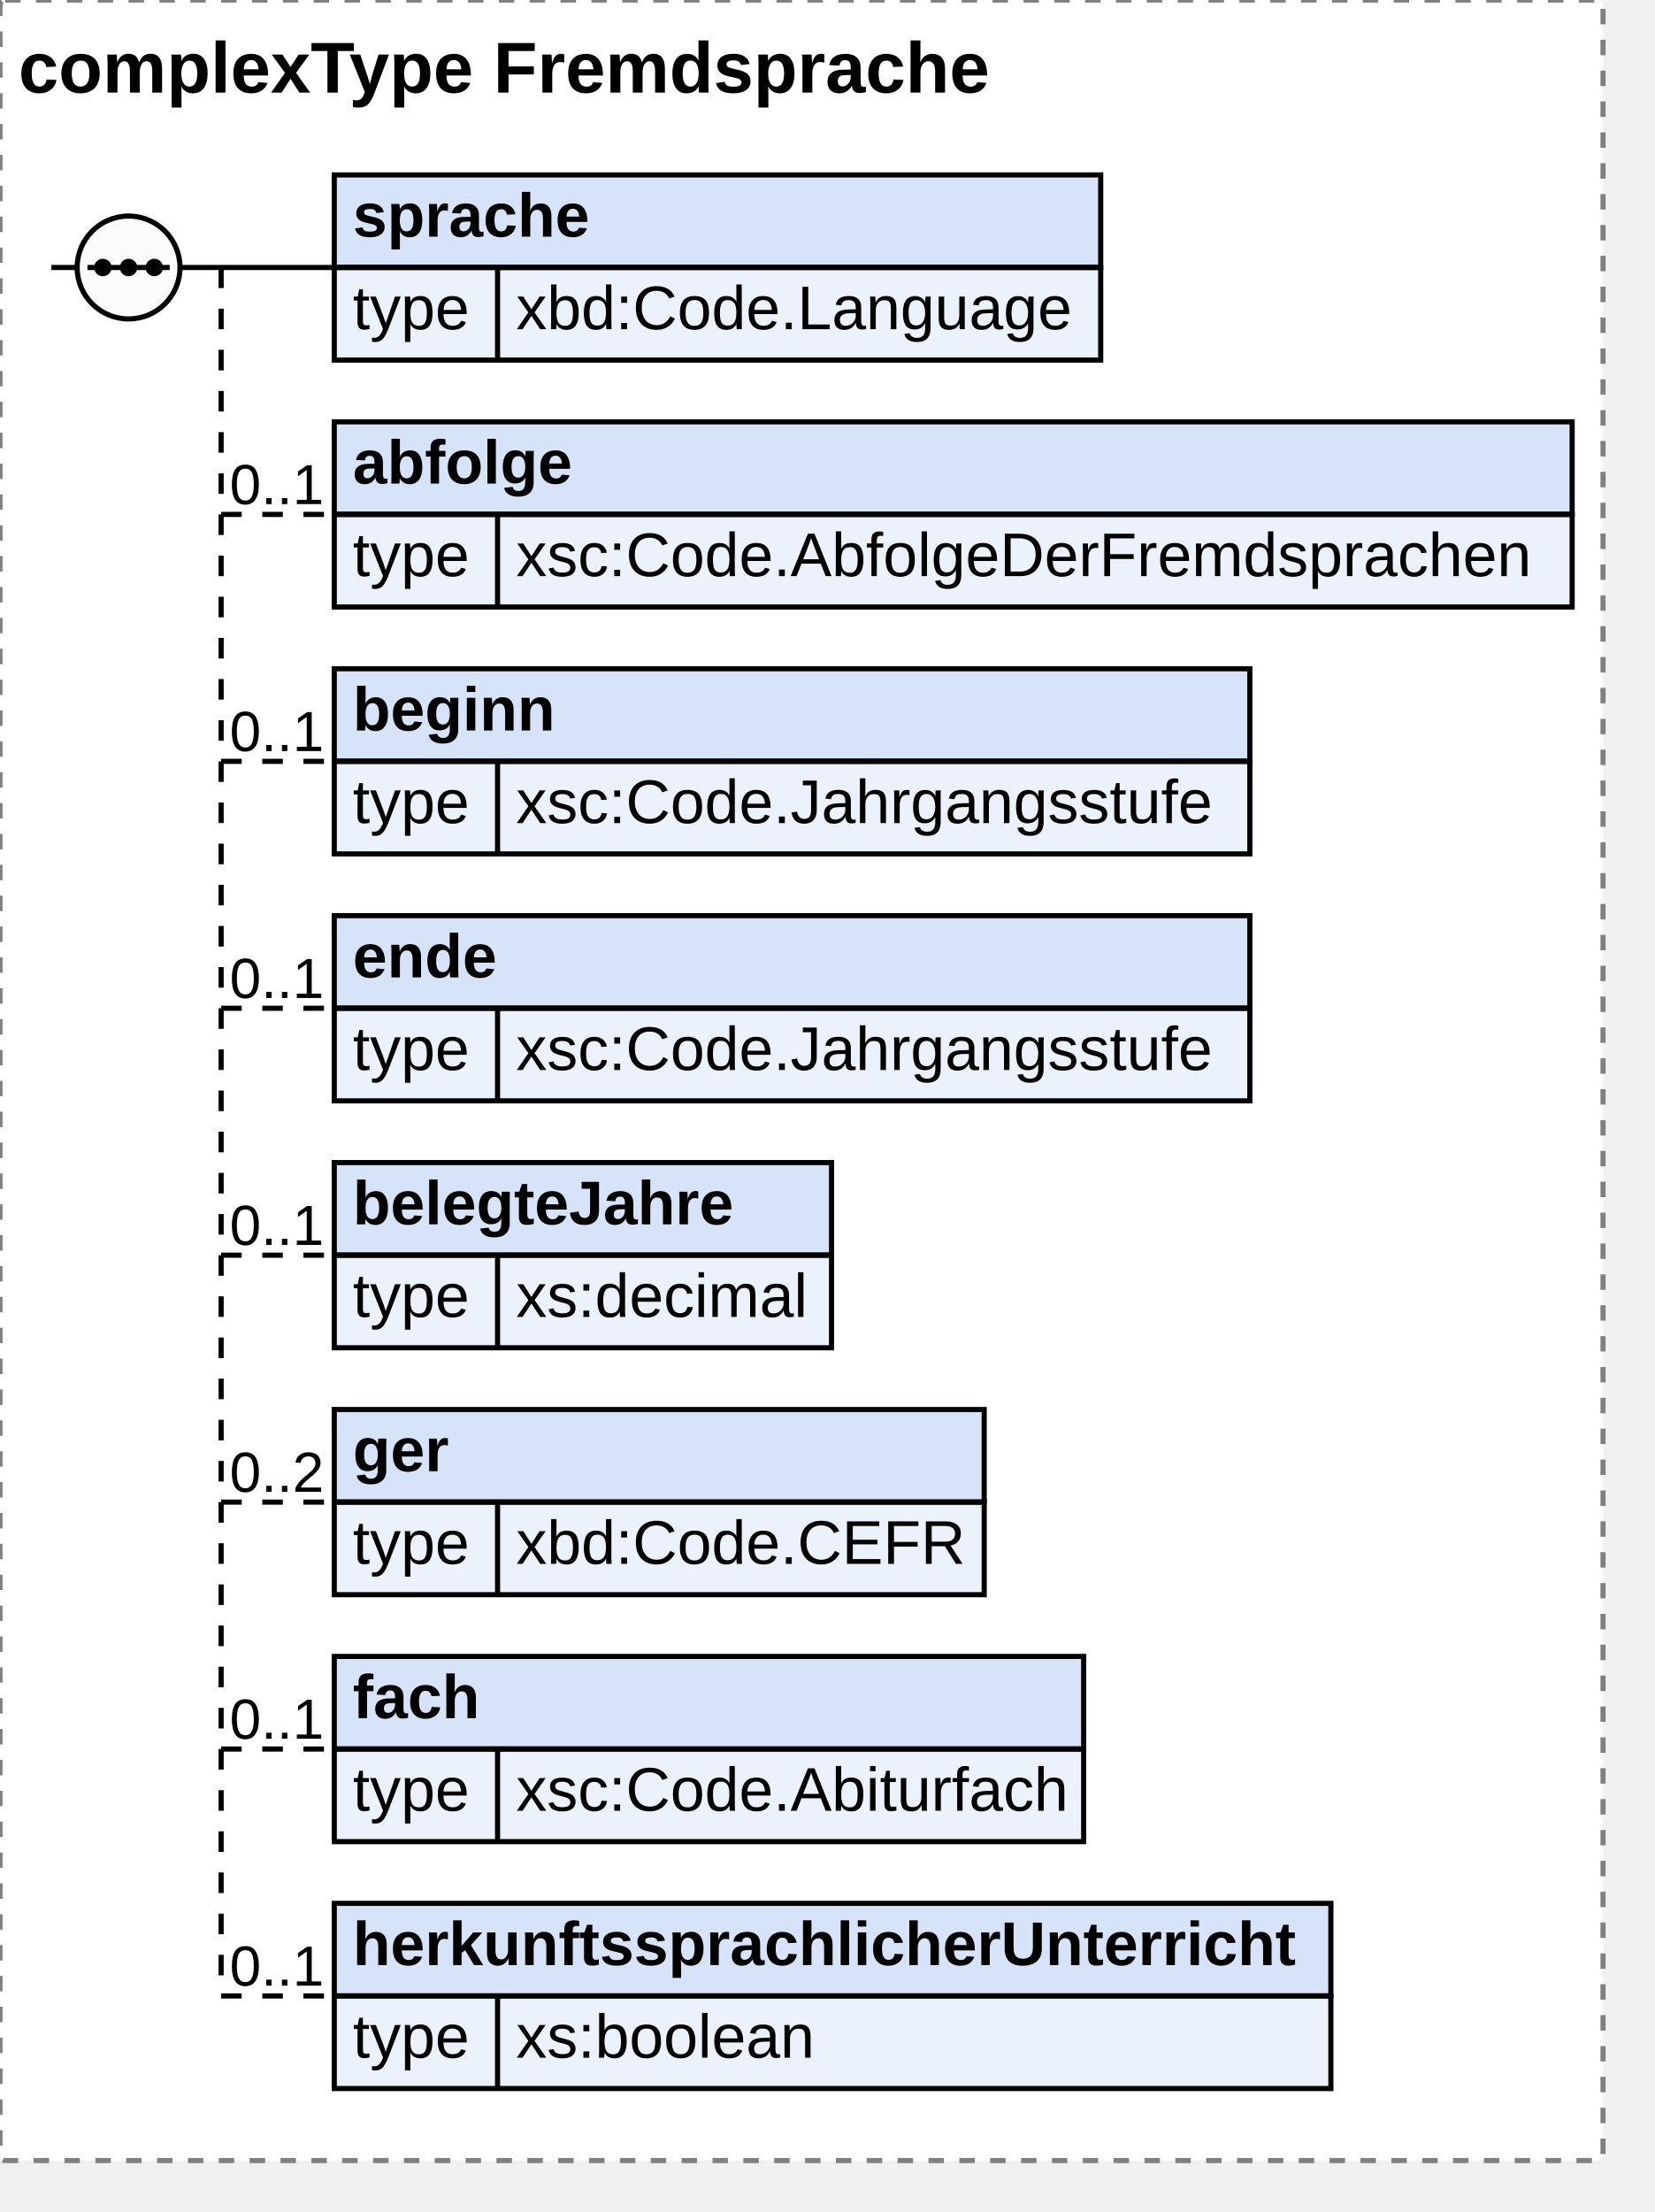
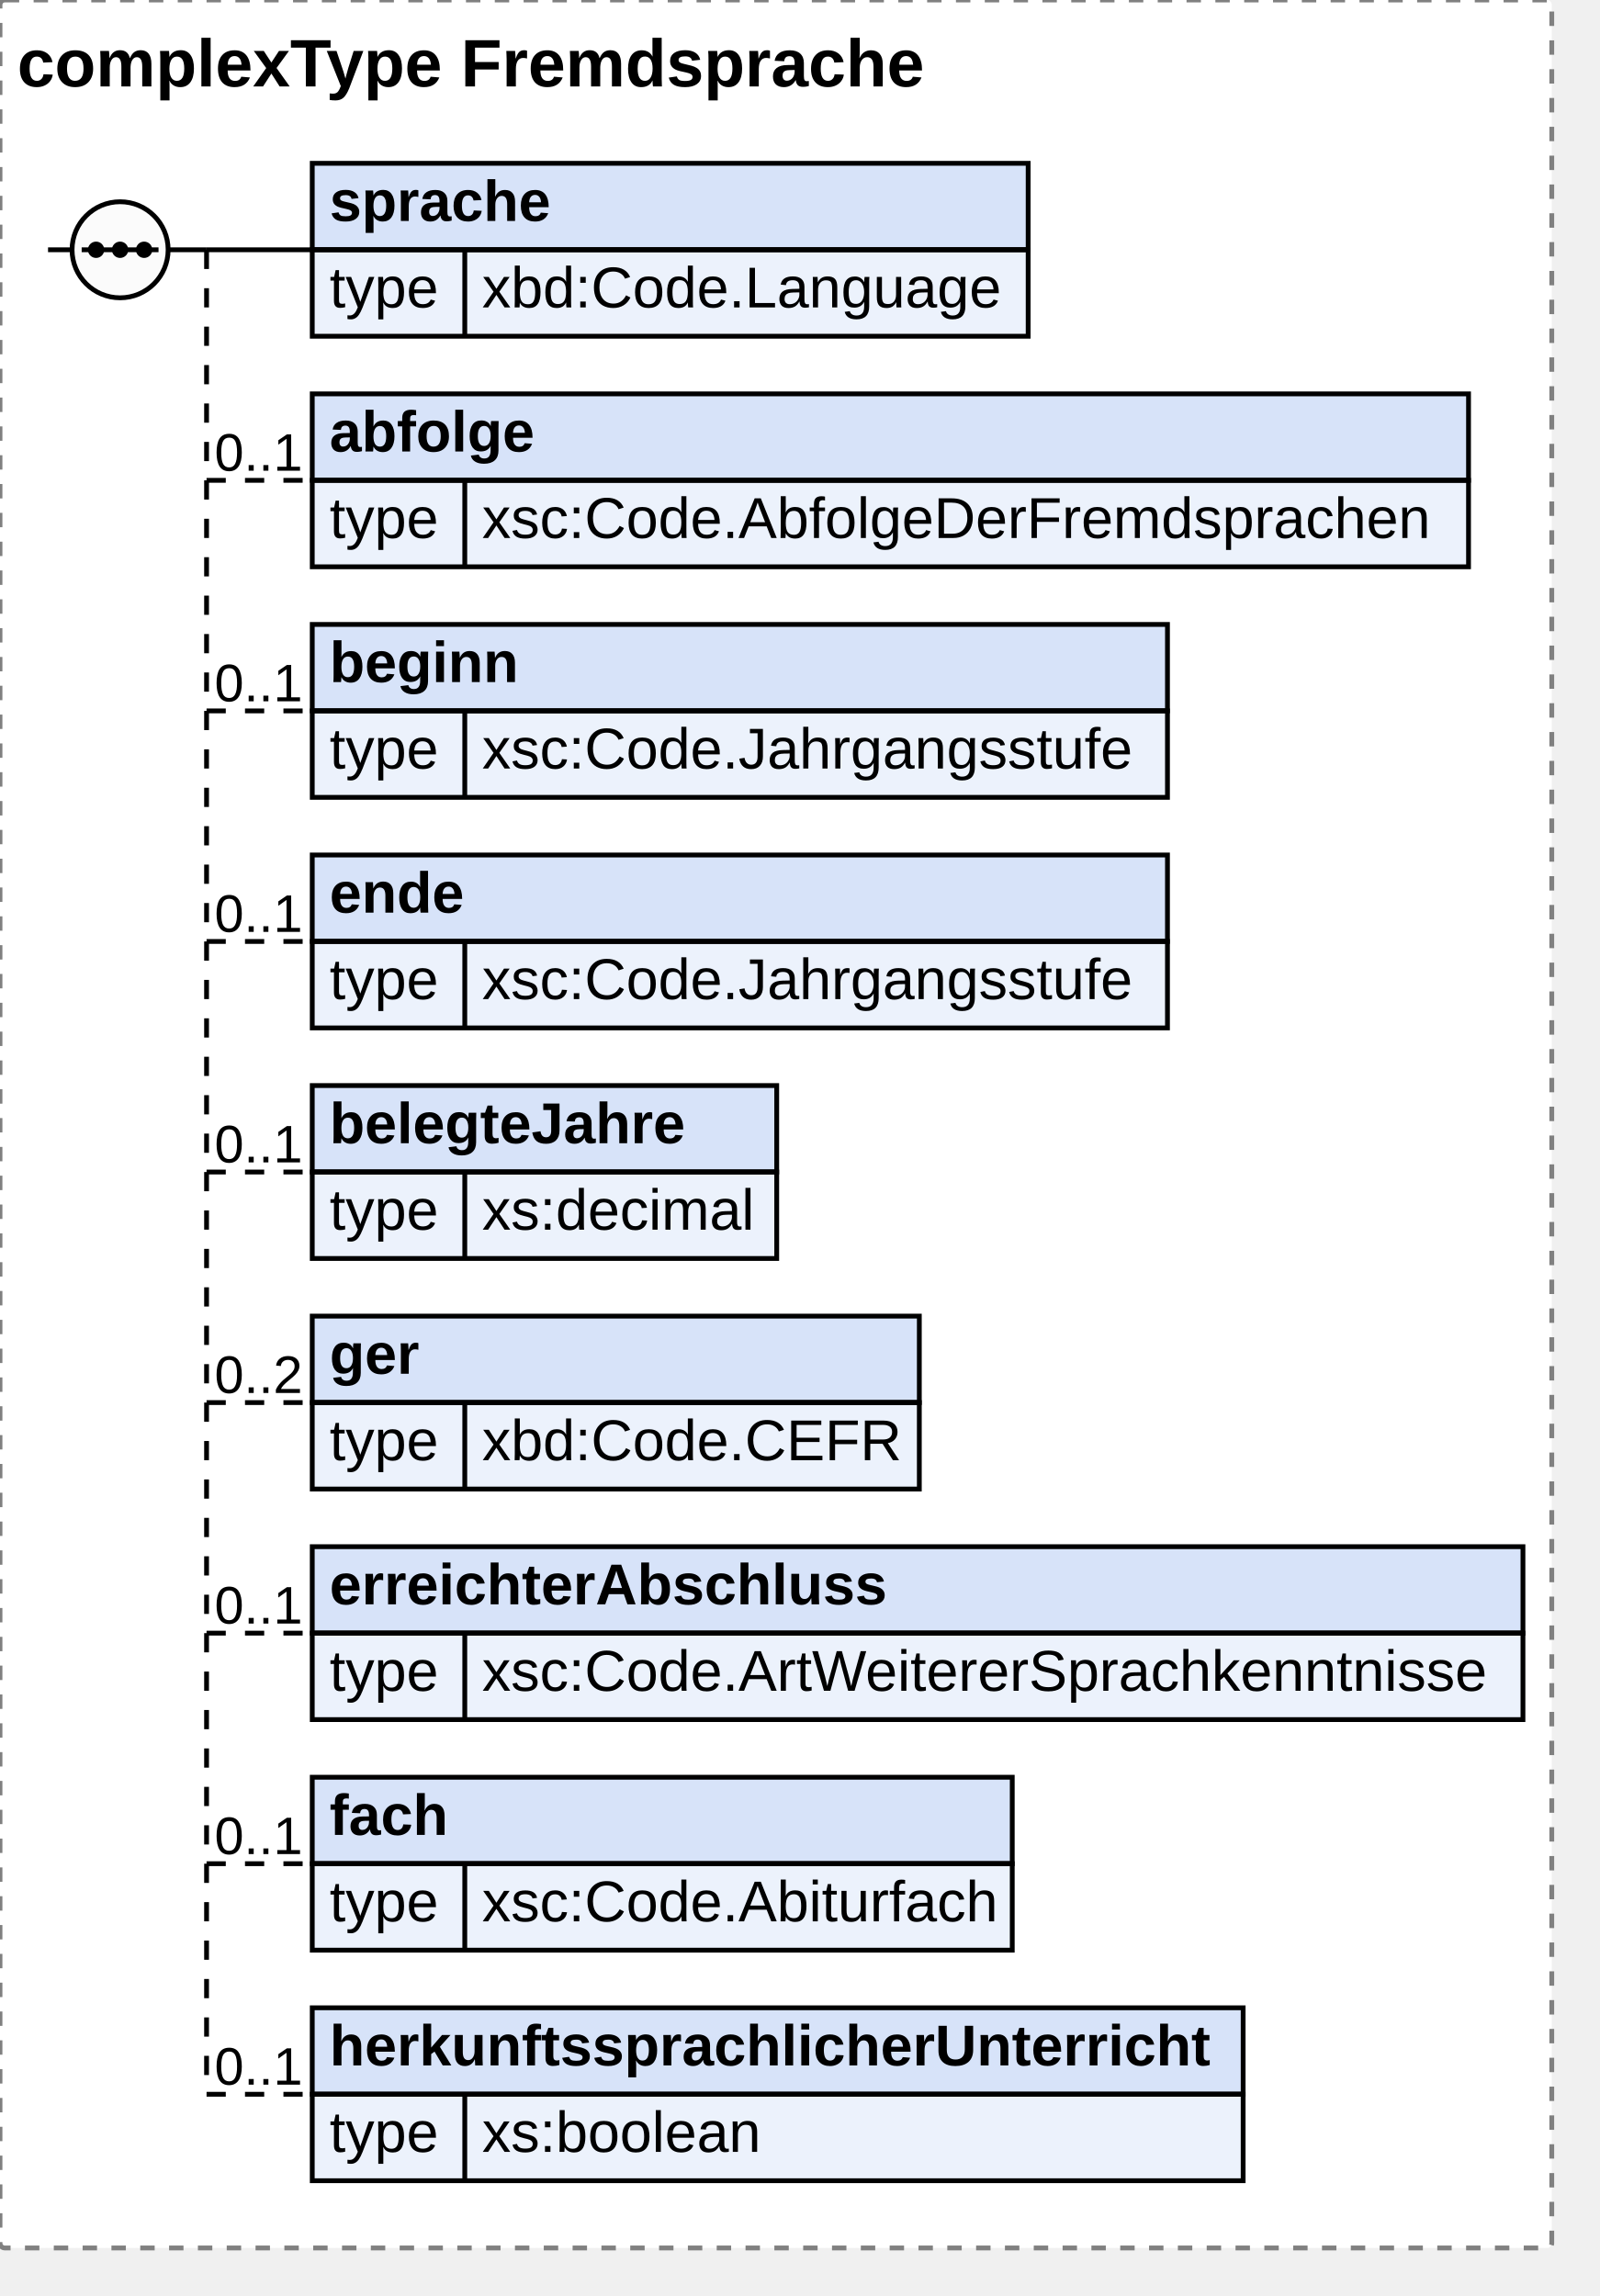
- <svg xmlns="http://www.w3.org/2000/svg" width="321.703" height="430">
+ <svg xmlns="http://www.w3.org/2000/svg" width="333.031" height="478">
  <defs>
    <style type="text/css">
                        text {
                            font-family: 'Arial';
                            fill: black;
                        }
                        text.at {
                            font-family: 'Arial';
                            fill: rgb(242, 152, 0);
                        }
                        line {
                            stroke: black;
                        }
                        line.type-structure {
                            stroke: black;
                        }
                        line.type-structure-optional {
                            stroke: black;
                            stroke-dasharray: 4, 4;
                        }
                        rect.attribute-upper {
                            stroke: black;
                            fill: rgb(255, 239, 211);
                        }
                        rect.element-upper {
                            stroke: black;
                            fill: rgb(215, 227, 249);
                        }
                        rect.element-lower {
                            stroke: black;
                            fill: rgb(236, 242, 252);
                        }
                        a text {
                            fill: black;
                        } 
                    </style>
  </defs>
-   <rect width="311.703" height="420" stroke-dasharray="3,3" rx="1" ry="1" style="stroke: grey;fill: white;" />
+   <rect width="323.031" height="468" stroke-dasharray="3,3" rx="1" ry="1" style="stroke: grey;fill: white;" />
  <text font-size="14" x="3.6" y="18" font-weight="bold">complexType Fremdsprache</text>
  <g transform="translate(10,34)">
    <g transform="translate(55,0)">
      <rect width="149.031" height="18" class="element-upper" />
      <rect width="149.031" height="18" y="18" class="element-lower" />
      <text font-size="12" x="3.6" y="12" font-weight="bold">sprache</text>
      <line x1="0" y1="18" x2="149.031" y2="18" />
      <text font-size="12" fill="grey" x="3.6" y="30">type</text>
      <line x1="31.753" y1="18" x2="31.753" y2="36" />
      <text font-size="12" x="35.353" y="30">xbd:Code.Language</text>
      <g transform="translate(149.0312,0)" />
    </g>
    <line x1="33" y1="18" x2="55" y2="18" class="type-structure-required" />
    <text font-size="11" fill="black" x="53" y="16" text-anchor="end" />
    <line x1="33" y1="18" x2="33" y2="18" class="type-structure-required" />
    <g transform="translate(55,48)">
      <rect width="240.703" height="18" class="element-upper" />
      <rect width="240.703" height="18" y="18" class="element-lower" />
      <text font-size="12" x="3.6" y="12" font-weight="bold">abfolge</text>
      <line x1="0" y1="18" x2="240.703" y2="18" />
      <text font-size="12" fill="grey" x="3.6" y="30">type</text>
      <line x1="31.753" y1="18" x2="31.753" y2="36" />
      <text font-size="12" x="35.353" y="30">xsc:Code.AbfolgeDerFremdsprachen</text>
      <g transform="translate(240.7031,0)" />
    </g>
    <line x1="33" y1="66" x2="55" y2="66" class="type-structure-optional" />
    <text font-size="11" fill="black" x="53" y="64" text-anchor="end">0..1</text>
    <line x1="33" y1="18" x2="33" y2="66" class="type-structure-optional" />
    <g transform="translate(55,96)">
      <rect width="178.031" height="18" class="element-upper" />
      <rect width="178.031" height="18" y="18" class="element-lower" />
      <text font-size="12" x="3.6" y="12" font-weight="bold">beginn</text>
      <line x1="0" y1="18" x2="178.031" y2="18" />
      <text font-size="12" fill="grey" x="3.6" y="30">type</text>
      <line x1="31.753" y1="18" x2="31.753" y2="36" />
      <text font-size="12" x="35.353" y="30">xsc:Code.Jahrgangsstufe</text>
      <g transform="translate(178.0312,0)" />
    </g>
    <line x1="33" y1="114" x2="55" y2="114" class="type-structure-optional" />
    <text font-size="11" fill="black" x="53" y="112" text-anchor="end">0..1</text>
    <line x1="33" y1="66" x2="33" y2="114" class="type-structure-optional" />
    <g transform="translate(55,144)">
      <rect width="178.031" height="18" class="element-upper" />
      <rect width="178.031" height="18" y="18" class="element-lower" />
      <text font-size="12" x="3.6" y="12" font-weight="bold">ende</text>
      <line x1="0" y1="18" x2="178.031" y2="18" />
      <text font-size="12" fill="grey" x="3.6" y="30">type</text>
      <line x1="31.753" y1="18" x2="31.753" y2="36" />
      <text font-size="12" x="35.353" y="30">xsc:Code.Jahrgangsstufe</text>
      <g transform="translate(178.0312,0)" />
    </g>
    <line x1="33" y1="162" x2="55" y2="162" class="type-structure-optional" />
    <text font-size="11" fill="black" x="53" y="160" text-anchor="end">0..1</text>
    <line x1="33" y1="114" x2="33" y2="162" class="type-structure-optional" />
    <g transform="translate(55,192)">
      <rect width="96.688" height="18" class="element-upper" />
      <rect width="96.688" height="18" y="18" class="element-lower" />
      <text font-size="12" x="3.6" y="12" font-weight="bold">belegteJahre</text>
      <line x1="0" y1="18" x2="96.688" y2="18" />
      <text font-size="12" fill="grey" x="3.6" y="30">type</text>
      <line x1="31.753" y1="18" x2="31.753" y2="36" />
      <text font-size="12" x="35.353" y="30">xs:decimal</text>
      <g transform="translate(96.6875,0)" />
    </g>
    <line x1="33" y1="210" x2="55" y2="210" class="type-structure-optional" />
    <text font-size="11" fill="black" x="53" y="208" text-anchor="end">0..1</text>
    <line x1="33" y1="162" x2="33" y2="210" class="type-structure-optional" />
    <g transform="translate(55,240)">
      <rect width="126.375" height="18" class="element-upper" />
      <rect width="126.375" height="18" y="18" class="element-lower" />
      <text font-size="12" x="3.6" y="12" font-weight="bold">ger</text>
      <line x1="0" y1="18" x2="126.375" y2="18" />
      <text font-size="12" fill="grey" x="3.6" y="30">type</text>
      <line x1="31.753" y1="18" x2="31.753" y2="36" />
      <text font-size="12" x="35.353" y="30">xbd:Code.CEFR</text>
      <g transform="translate(126.375,0)" />
    </g>
    <line x1="33" y1="258" x2="55" y2="258" class="type-structure-optional" />
    <text font-size="11" fill="black" x="53" y="256" text-anchor="end">0..2</text>
    <line x1="33" y1="210" x2="33" y2="258" class="type-structure-optional" />
    <g transform="translate(55,288)">
+       <rect width="252.031" height="18" class="element-upper" />
+       <rect width="252.031" height="18" y="18" class="element-lower" />
+       <text font-size="12" x="3.6" y="12" font-weight="bold">erreichterAbschluss</text>
+       <line x1="0" y1="18" x2="252.031" y2="18" />
+       <text font-size="12" fill="grey" x="3.6" y="30">type</text>
+       <line x1="31.753" y1="18" x2="31.753" y2="36" />
+       <text font-size="12" x="35.353" y="30">xsc:Code.ArtWeitererSprachkenntnisse</text>
+       <g transform="translate(252.0312,0)" />
+     </g>
+     <line x1="33" y1="306" x2="55" y2="306" class="type-structure-optional" />
+     <text font-size="11" fill="black" x="53" y="304" text-anchor="end">0..1</text>
+     <line x1="33" y1="258" x2="33" y2="306" class="type-structure-optional" />
+     <g transform="translate(55,336)">
      <rect width="145.719" height="18" class="element-upper" />
      <rect width="145.719" height="18" y="18" class="element-lower" />
      <text font-size="12" x="3.6" y="12" font-weight="bold">fach</text>
      <line x1="0" y1="18" x2="145.719" y2="18" />
      <text font-size="12" fill="grey" x="3.6" y="30">type</text>
      <line x1="31.753" y1="18" x2="31.753" y2="36" />
      <text font-size="12" x="35.353" y="30">xsc:Code.Abiturfach</text>
      <g transform="translate(145.7188,0)" />
    </g>
-     <line x1="33" y1="306" x2="55" y2="306" class="type-structure-optional" />
-     <text font-size="11" fill="black" x="53" y="304" text-anchor="end">0..1</text>
-     <line x1="33" y1="258" x2="33" y2="306" class="type-structure-optional" />
-     <g transform="translate(55,336)">
+     <line x1="33" y1="354" x2="55" y2="354" class="type-structure-optional" />
+     <text font-size="11" fill="black" x="53" y="352" text-anchor="end">0..1</text>
+     <line x1="33" y1="306" x2="33" y2="354" class="type-structure-optional" />
+     <g transform="translate(55,384)">
      <rect width="193.784" height="18" class="element-upper" />
      <rect width="193.784" height="18" y="18" class="element-lower" />
      <text font-size="12" x="3.6" y="12" font-weight="bold">herkunftssprachlicherUnterricht</text>
      <line x1="0" y1="18" x2="193.784" y2="18" />
      <text font-size="12" fill="grey" x="3.6" y="30">type</text>
      <line x1="31.753" y1="18" x2="31.753" y2="36" />
      <text font-size="12" x="35.353" y="30">xs:boolean</text>
      <g transform="translate(193.7844,0)" />
    </g>
-     <line x1="33" y1="354" x2="55" y2="354" class="type-structure-optional" />
-     <text font-size="11" fill="black" x="53" y="352" text-anchor="end">0..1</text>
-     <line x1="33" y1="306" x2="33" y2="354" class="type-structure-optional" />
+     <line x1="33" y1="402" x2="55" y2="402" class="type-structure-optional" />
+     <text font-size="11" fill="black" x="53" y="400" text-anchor="end">0..1</text>
+     <line x1="33" y1="354" x2="33" y2="402" class="type-structure-optional" />
    <circle cx="15" cy="18" r="10" stroke="black" fill="rgb(251, 251, 251)" />
    <line x1="0" y1="18" x2="5" y2="18" class="type-structure-required" />
    <line x1="25" y1="18" x2="33" y2="18" class="type-structure-required" />
    <circle cx="10" cy="18" r="1.2" stroke="black" fill="black" />
    <circle cx="15" cy="18" r="1.2" stroke="black" fill="black" />
    <circle cx="20" cy="18" r="1.2" stroke="black" fill="black" />
    <line x1="7" y1="18" x2="23" y2="18" />
  </g>
</svg>
